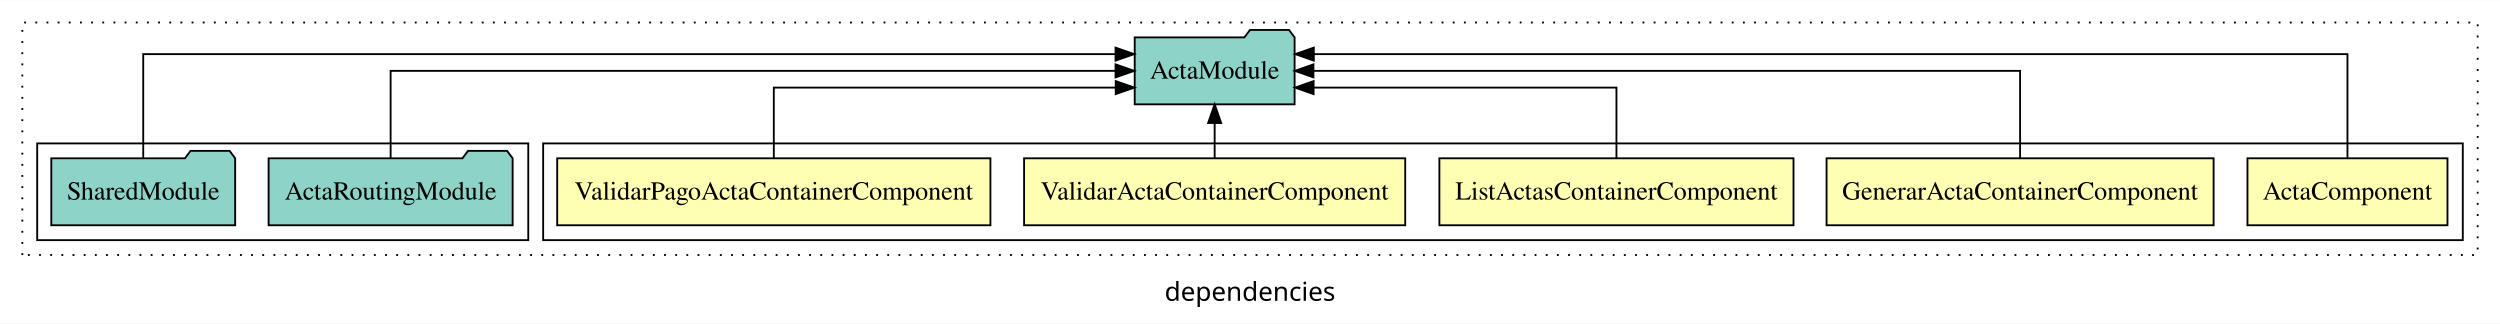
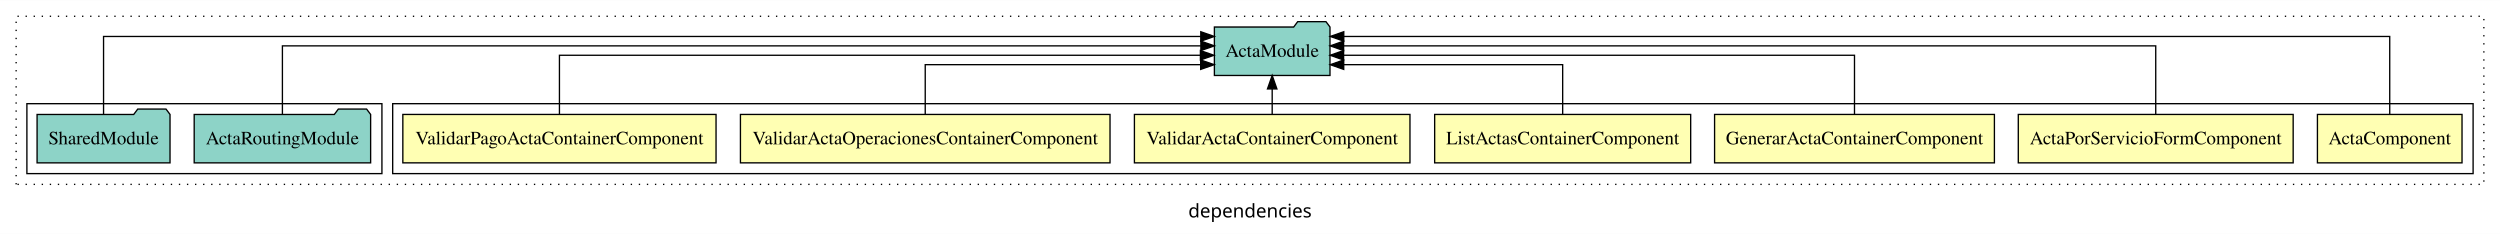
- <svg xmlns="http://www.w3.org/2000/svg" width="1344pt" height="174pt" viewBox="0.00 0.00 1344.00 173.80">
+ <svg xmlns="http://www.w3.org/2000/svg" width="1859pt" height="174pt" viewBox="0.00 0.00 1859.00 173.80">
  <g id="graph0" class="graph" transform="scale(1 1) rotate(0) translate(4 169.8)">
-     <polygon fill="white" stroke="transparent" points="-4,4 -4,-169.8 1340,-169.8 1340,4 -4,4" />
-     <text text-anchor="middle" x="668" y="-8.2" font-family="sans-serif" font-size="14.00">dependencies</text>
+     <polygon fill="white" stroke="transparent" points="-4,4 -4,-169.8 1855,-169.8 1855,4 -4,4" />
+     <text text-anchor="middle" x="925.5" y="-8.2" font-family="sans-serif" font-size="14.00">dependencies</text>
    <g id="clust1" class="cluster">
-       <polygon fill="none" stroke="black" stroke-dasharray="1,5" points="8,-32.8 8,-157.8 1328,-157.8 1328,-32.8 8,-32.8" />
+       <polygon fill="none" stroke="black" stroke-dasharray="1,5" points="8,-32.8 8,-157.8 1843,-157.8 1843,-32.8 8,-32.8" />
    </g>
    <g id="clust2" class="cluster">
-       <polygon fill="none" stroke="black" points="288,-40.8 288,-92.8 1320,-92.8 1320,-40.8 288,-40.8" />
+       <polygon fill="none" stroke="black" points="288,-40.8 288,-92.8 1835,-92.8 1835,-40.8 288,-40.8" />
    </g>
-     <g id="clust8" class="cluster">
+     <g id="clust10" class="cluster">
      <polygon fill="none" stroke="black" points="16,-40.8 16,-92.8 280,-92.8 280,-40.8 16,-40.8" />
    </g>
    <g id="node1" class="node">
-       <polygon fill="#ffffb3" stroke="black" points="1311.76,-84.8 1204.24,-84.8 1204.24,-48.8 1311.76,-48.8 1311.76,-84.8" />
-       <text text-anchor="middle" x="1258" y="-62.6" font-family="Times,serif" font-size="14.00">ActaComponent</text>
+       <polygon fill="#ffffb3" stroke="black" points="1826.76,-84.8 1719.24,-84.8 1719.24,-48.8 1826.76,-48.8 1826.76,-84.8" />
+       <text text-anchor="middle" x="1773" y="-62.6" font-family="Times,serif" font-size="14.00">ActaComponent</text>
+     </g>
+     <g id="node8" class="node">
+       <polygon fill="#8dd3c7" stroke="black" points="984.98,-149.8 981.98,-153.8 960.98,-153.8 957.98,-149.8 899.02,-149.8 899.02,-113.8 984.98,-113.8 984.98,-149.8" />
+       <text text-anchor="middle" x="942" y="-127.6" font-family="Times,serif" font-size="14.00">ActaModule</text>
+     </g>
+     <g id="edge1" class="edge">
+       <path fill="none" stroke="black" d="M1773,-84.81C1773,-107.29 1773,-142.8 1773,-142.8 1773,-142.8 995.22,-142.8 995.22,-142.8" />
+       <polygon fill="black" stroke="black" points="995.22,-139.3 985.22,-142.8 995.22,-146.3 995.22,-139.3" />
+     </g>
+     <g id="node2" class="node">
+       <polygon fill="#ffffb3" stroke="black" points="1701.2,-84.8 1496.8,-84.8 1496.8,-48.8 1701.2,-48.8 1701.2,-84.8" />
+       <text text-anchor="middle" x="1599" y="-62.6" font-family="Times,serif" font-size="14.00">ActaPorServicioFormComponent</text>
+     </g>
+     <g id="edge2" class="edge">
+       <path fill="none" stroke="black" d="M1599,-84.93C1599,-105.37 1599,-135.8 1599,-135.8 1599,-135.8 995.11,-135.8 995.11,-135.8" />
+       <polygon fill="black" stroke="black" points="995.11,-132.3 985.11,-135.8 995.11,-139.3 995.11,-132.3" />
+     </g>
+     <g id="node3" class="node">
+       <polygon fill="#ffffb3" stroke="black" points="1479.04,-84.8 1270.96,-84.8 1270.96,-48.8 1479.04,-48.8 1479.04,-84.8" />
+       <text text-anchor="middle" x="1375" y="-62.6" font-family="Times,serif" font-size="14.00">GenerarActaContainerComponent</text>
+     </g>
+     <g id="edge3" class="edge">
+       <path fill="none" stroke="black" d="M1375,-85.07C1375,-103.36 1375,-128.8 1375,-128.8 1375,-128.8 995.1,-128.8 995.1,-128.8" />
+       <polygon fill="black" stroke="black" points="995.1,-125.3 985.1,-128.8 995.1,-132.3 995.1,-125.3" />
+     </g>
+     <g id="node4" class="node">
+       <polygon fill="#ffffb3" stroke="black" points="1253.19,-84.8 1062.81,-84.8 1062.81,-48.8 1253.19,-48.8 1253.19,-84.8" />
+       <text text-anchor="middle" x="1158" y="-62.6" font-family="Times,serif" font-size="14.00">ListActasContainerComponent</text>
+     </g>
+     <g id="edge4" class="edge">
+       <path fill="none" stroke="black" d="M1158,-84.81C1158,-100.85 1158,-121.8 1158,-121.8 1158,-121.8 995.19,-121.8 995.19,-121.8" />
+       <polygon fill="black" stroke="black" points="995.19,-118.3 985.19,-121.8 995.19,-125.3 995.19,-118.3" />
+     </g>
+     <g id="node5" class="node">
+       <polygon fill="#ffffb3" stroke="black" points="1044.45,-84.8 839.55,-84.8 839.55,-48.8 1044.45,-48.8 1044.45,-84.8" />
+       <text text-anchor="middle" x="942" y="-62.6" font-family="Times,serif" font-size="14.00">ValidarActaContainerComponent</text>
+     </g>
+     <g id="edge5" class="edge">
+       <path fill="none" stroke="black" d="M942,-84.91C942,-84.91 942,-103.79 942,-103.79" />
+       <polygon fill="black" stroke="black" points="938.5,-103.79 942,-113.79 945.5,-103.79 938.5,-103.79" />
    </g>
    <g id="node6" class="node">
-       <polygon fill="#8dd3c7" stroke="black" points="691.98,-149.8 688.98,-153.8 667.98,-153.8 664.98,-149.8 606.02,-149.8 606.02,-113.8 691.98,-113.8 691.98,-149.8" />
-       <text text-anchor="middle" x="649" y="-127.6" font-family="Times,serif" font-size="14.00">ActaModule</text>
+       <polygon fill="#ffffb3" stroke="black" points="821.41,-84.8 546.59,-84.8 546.59,-48.8 821.41,-48.8 821.41,-84.8" />
+       <text text-anchor="middle" x="684" y="-62.6" font-family="Times,serif" font-size="14.00">ValidarActaOperacionesContainerComponent</text>
    </g>
-     <g id="edge1" class="edge">
-       <path fill="none" stroke="black" d="M1258,-85.09C1258,-107.01 1258,-140.8 1258,-140.8 1258,-140.8 702.31,-140.8 702.31,-140.8" />
-       <polygon fill="black" stroke="black" points="702.31,-137.3 692.31,-140.8 702.31,-144.3 702.31,-137.3" />
+     <g id="edge6" class="edge">
+       <path fill="none" stroke="black" d="M684,-84.81C684,-100.85 684,-121.8 684,-121.8 684,-121.8 888.82,-121.8 888.82,-121.8" />
+       <polygon fill="black" stroke="black" points="888.82,-125.3 898.82,-121.8 888.82,-118.3 888.82,-125.3" />
    </g>
-     <g id="node2" class="node">
-       <polygon fill="#ffffb3" stroke="black" points="1186.04,-84.8 977.96,-84.8 977.96,-48.8 1186.04,-48.8 1186.04,-84.8" />
-       <text text-anchor="middle" x="1082" y="-62.6" font-family="Times,serif" font-size="14.00">GenerarActaContainerComponent</text>
-     </g>
-     <g id="edge2" class="edge">
-       <path fill="none" stroke="black" d="M1082,-84.91C1082,-104.14 1082,-131.8 1082,-131.8 1082,-131.8 702.1,-131.8 702.1,-131.8" />
-       <polygon fill="black" stroke="black" points="702.1,-128.3 692.1,-131.8 702.1,-135.3 702.1,-128.3" />
-     </g>
-     <g id="node3" class="node">
-       <polygon fill="#ffffb3" stroke="black" points="960.19,-84.8 769.81,-84.8 769.81,-48.8 960.19,-48.8 960.19,-84.8" />
-       <text text-anchor="middle" x="865" y="-62.6" font-family="Times,serif" font-size="14.00">ListActasContainerComponent</text>
-     </g>
-     <g id="edge3" class="edge">
-       <path fill="none" stroke="black" d="M865,-84.83C865,-101.2 865,-122.8 865,-122.8 865,-122.8 702.19,-122.8 702.19,-122.8" />
-       <polygon fill="black" stroke="black" points="702.19,-119.3 692.19,-122.8 702.19,-126.3 702.19,-119.3" />
-     </g>
-     <g id="node4" class="node">
-       <polygon fill="#ffffb3" stroke="black" points="751.45,-84.8 546.55,-84.8 546.55,-48.8 751.45,-48.8 751.45,-84.8" />
-       <text text-anchor="middle" x="649" y="-62.6" font-family="Times,serif" font-size="14.00">ValidarActaContainerComponent</text>
-     </g>
-     <g id="edge4" class="edge">
-       <path fill="none" stroke="black" d="M649,-84.91C649,-84.91 649,-103.79 649,-103.79" />
-       <polygon fill="black" stroke="black" points="645.5,-103.79 649,-113.79 652.5,-103.79 645.5,-103.79" />
-     </g>
-     <g id="node5" class="node">
+     <g id="node7" class="node">
      <polygon fill="#ffffb3" stroke="black" points="528.45,-84.8 295.55,-84.8 295.55,-48.8 528.45,-48.8 528.45,-84.8" />
      <text text-anchor="middle" x="412" y="-62.6" font-family="Times,serif" font-size="14.00">ValidarPagoActaContainerComponent</text>
    </g>
-     <g id="edge5" class="edge">
-       <path fill="none" stroke="black" d="M412,-84.83C412,-101.2 412,-122.8 412,-122.8 412,-122.8 595.81,-122.8 595.81,-122.8" />
-       <polygon fill="black" stroke="black" points="595.81,-126.3 605.81,-122.8 595.81,-119.3 595.81,-126.3" />
+     <g id="edge7" class="edge">
+       <path fill="none" stroke="black" d="M412,-85.07C412,-103.36 412,-128.8 412,-128.8 412,-128.8 888.63,-128.8 888.63,-128.8" />
+       <polygon fill="black" stroke="black" points="888.63,-132.3 898.63,-128.8 888.63,-125.3 888.63,-132.3" />
    </g>
-     <g id="node7" class="node">
+     <g id="node9" class="node">
      <polygon fill="#8dd3c7" stroke="black" points="271.6,-84.8 268.6,-88.8 247.6,-88.8 244.6,-84.8 140.4,-84.8 140.4,-48.8 271.6,-48.8 271.6,-84.8" />
      <text text-anchor="middle" x="206" y="-62.6" font-family="Times,serif" font-size="14.00">ActaRoutingModule</text>
    </g>
-     <g id="edge6" class="edge">
-       <path fill="none" stroke="black" d="M206,-84.91C206,-104.14 206,-131.8 206,-131.8 206,-131.8 595.72,-131.8 595.72,-131.8" />
-       <polygon fill="black" stroke="black" points="595.72,-135.3 605.72,-131.8 595.72,-128.3 595.72,-135.3" />
+     <g id="edge8" class="edge">
+       <path fill="none" stroke="black" d="M206,-84.93C206,-105.37 206,-135.8 206,-135.8 206,-135.8 888.98,-135.8 888.98,-135.8" />
+       <polygon fill="black" stroke="black" points="888.98,-139.3 898.98,-135.8 888.98,-132.3 888.98,-139.3" />
    </g>
-     <g id="node8" class="node">
+     <g id="node10" class="node">
      <polygon fill="#8dd3c7" stroke="black" points="122.43,-84.8 119.43,-88.8 98.43,-88.8 95.43,-84.8 23.57,-84.8 23.57,-48.8 122.43,-48.8 122.43,-84.8" />
      <text text-anchor="middle" x="73" y="-62.6" font-family="Times,serif" font-size="14.00">SharedModule</text>
    </g>
-     <g id="edge7" class="edge">
-       <path fill="none" stroke="black" d="M73,-85.09C73,-107.01 73,-140.8 73,-140.8 73,-140.8 595.71,-140.8 595.71,-140.8" />
-       <polygon fill="black" stroke="black" points="595.71,-144.3 605.71,-140.8 595.71,-137.3 595.71,-144.3" />
+     <g id="edge9" class="edge">
+       <path fill="none" stroke="black" d="M73,-84.81C73,-107.29 73,-142.8 73,-142.8 73,-142.8 888.91,-142.8 888.91,-142.8" />
+       <polygon fill="black" stroke="black" points="888.91,-146.3 898.91,-142.8 888.91,-139.3 888.91,-146.3" />
    </g>
  </g>
</svg>
